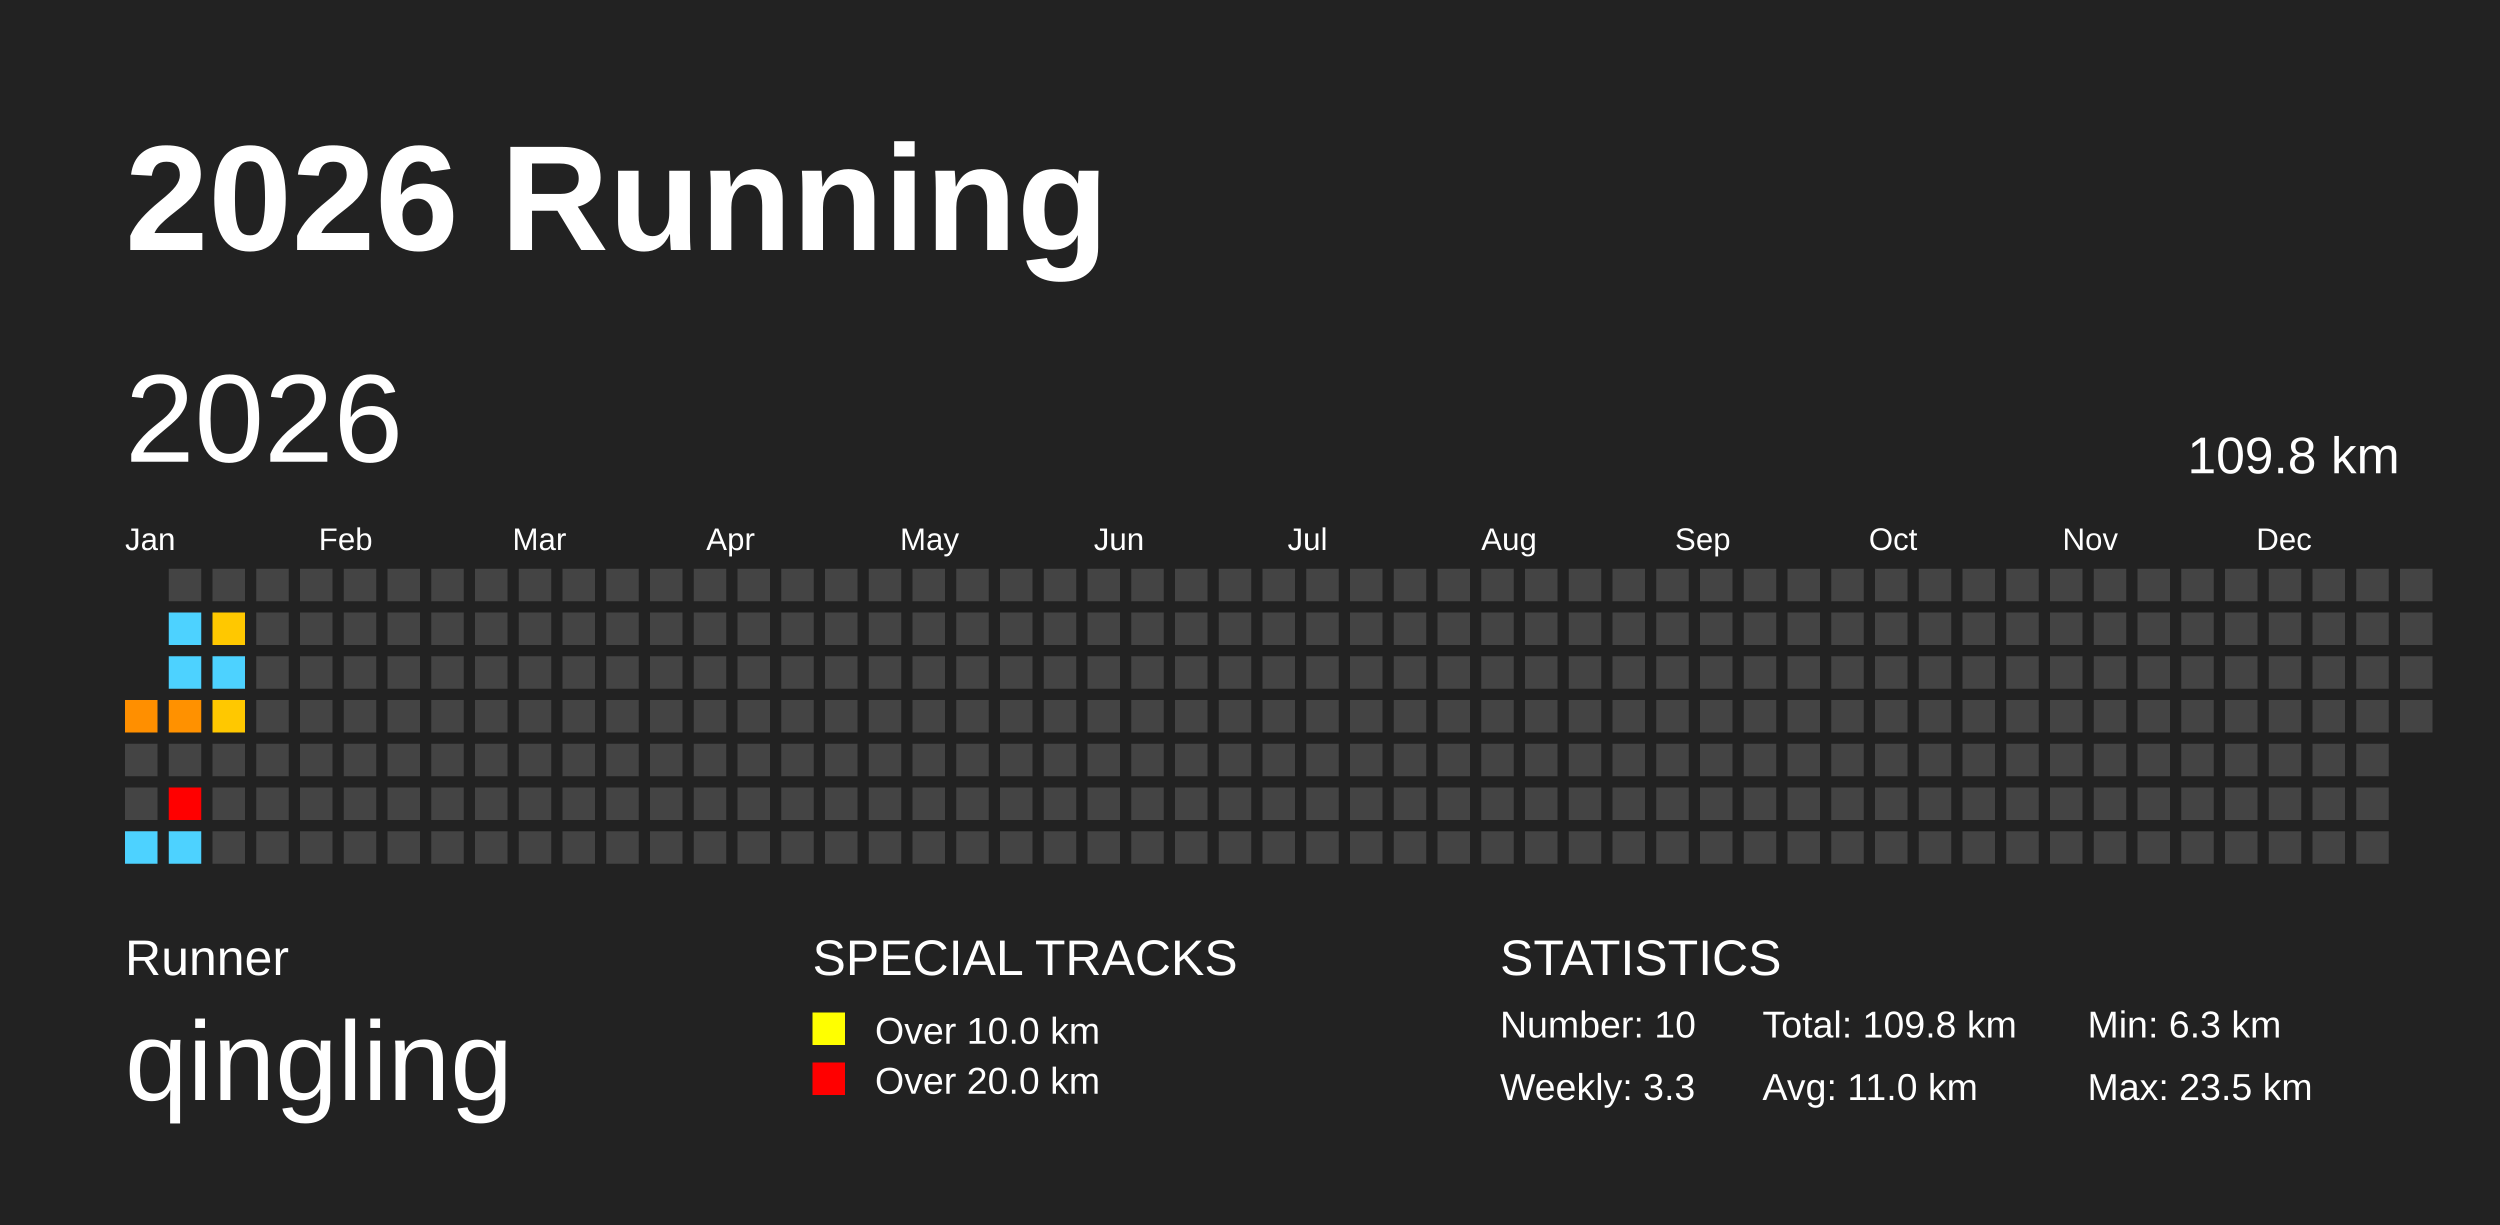
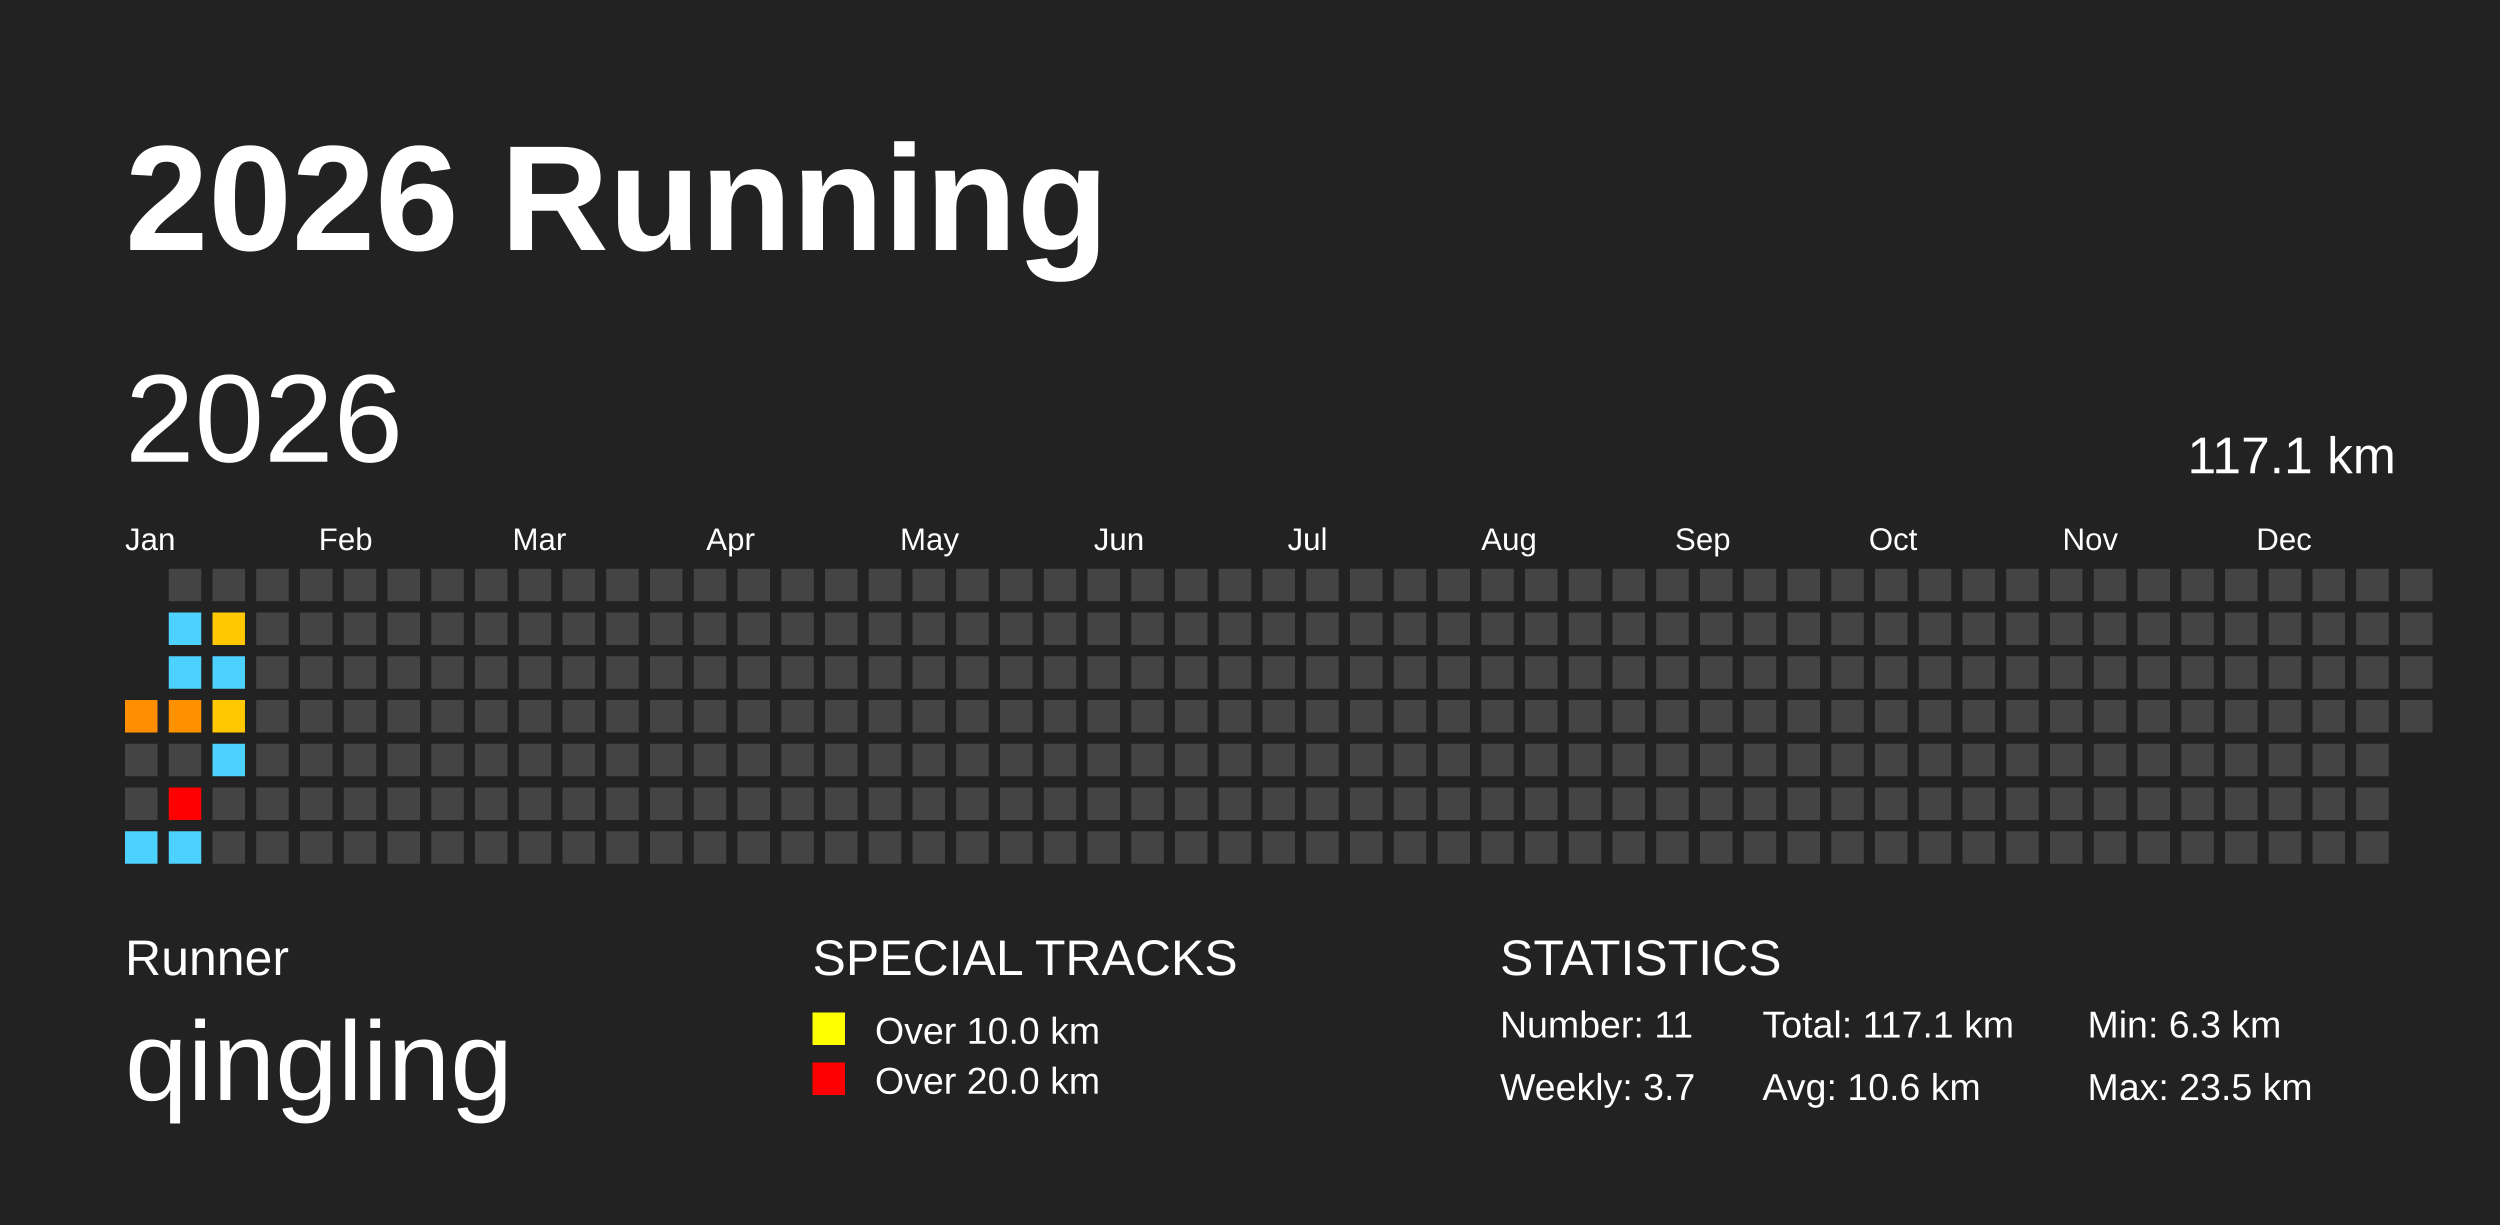
<svg xmlns="http://www.w3.org/2000/svg" baseProfile="full" height="98mm" version="1.1" viewBox="0,0,200,98" width="200mm">
  <defs />
  <rect fill="#222222" height="98" width="200" x="0" y="0" />
  <text fill="#FFFFFF" style="font-size:12px; font-family:Arial; font-weight:bold;" x="10" y="20">2026 Running</text>
  <text fill="#FFFFFF" style="font-size:4px; font-family:Arial" x="10" y="78">Runner</text>
  <text fill="#FFFFFF" style="font-size:9px; font-family:Arial" x="10" y="88">qingling</text>
  <text fill="#FFFFFF" style="font-size:4px; font-family:Arial" x="65" y="78">SPECIAL TRACKS</text>
  <rect fill="yellow" height="2.6" width="2.6" x="65" y="81" />
  <text fill="#FFFFFF" style="font-size:3px; font-family:Arial" x="70" y="83.5">Over 10.0 km</text>
  <rect fill="red" height="2.6" width="2.6" x="65" y="85" />
  <text fill="#FFFFFF" style="font-size:3px; font-family:Arial" x="70" y="87.5">Over 20.0 km</text>
  <text fill="#FFFFFF" style="font-size:4px; font-family:Arial" x="120" y="78">STATISTICS</text>
-   <text fill="#FFFFFF" style="font-size:3px; font-family:Arial" x="120" y="83">Number: 10</text>
-   <text fill="#FFFFFF" style="font-size:3px; font-family:Arial" x="120" y="88">Weekly: 3.3</text>
-   <text fill="#FFFFFF" style="font-size:3px; font-family:Arial" x="141" y="83">Total: 109.8 km</text>
-   <text fill="#FFFFFF" style="font-size:3px; font-family:Arial" x="141" y="88">Avg: 11.0 km</text>
+   <text fill="#FFFFFF" style="font-size:3px; font-family:Arial" x="120" y="83">Number: 11</text>
+   <text fill="#FFFFFF" style="font-size:3px; font-family:Arial" x="120" y="88">Weekly: 3.7</text>
+   <text fill="#FFFFFF" style="font-size:3px; font-family:Arial" x="141" y="83">Total: 117.1 km</text>
+   <text fill="#FFFFFF" style="font-size:3px; font-family:Arial" x="141" y="88">Avg: 10.6 km</text>
  <text fill="#FFFFFF" style="font-size:3px; font-family:Arial" x="167" y="83">Min: 6.3 km</text>
  <text fill="#FFFFFF" style="font-size:3px; font-family:Arial" x="167" y="88">Max: 23.5 km</text>
  <text dominant-baseline="hanging" fill="#FFFFFF" style="font-size:10.0px; font-family:Arial;" x="10" y="30">2026</text>
-   <text dominant-baseline="hanging" fill="#FFFFFF" style="font-size:4.125px; font-family:Arial;" x="175" y="35">109.8 km</text>
+   <text dominant-baseline="hanging" fill="#FFFFFF" style="font-size:4.125px; font-family:Arial;" x="175" y="35">117.1 km</text>
  <text fill="#FFFFFF" style="font-size:2.5px; font-family:Arial" x="10.0" y="44">Jan</text>
  <text fill="#FFFFFF" style="font-size:2.5px; font-family:Arial" x="25.5" y="44">Feb</text>
  <text fill="#FFFFFF" style="font-size:2.5px; font-family:Arial" x="41.0" y="44">Mar</text>
  <text fill="#FFFFFF" style="font-size:2.5px; font-family:Arial" x="56.5" y="44">Apr</text>
  <text fill="#FFFFFF" style="font-size:2.5px; font-family:Arial" x="72.0" y="44">May</text>
  <text fill="#FFFFFF" style="font-size:2.5px; font-family:Arial" x="87.5" y="44">Jun</text>
  <text fill="#FFFFFF" style="font-size:2.5px; font-family:Arial" x="103.0" y="44">Jul</text>
  <text fill="#FFFFFF" style="font-size:2.5px; font-family:Arial" x="118.5" y="44">Aug</text>
  <text fill="#FFFFFF" style="font-size:2.5px; font-family:Arial" x="134.0" y="44">Sep</text>
  <text fill="#FFFFFF" style="font-size:2.5px; font-family:Arial" x="149.5" y="44">Oct</text>
  <text fill="#FFFFFF" style="font-size:2.5px; font-family:Arial" x="165.0" y="44">Nov</text>
  <text fill="#FFFFFF" style="font-size:2.5px; font-family:Arial" x="180.5" y="44">Dec</text>
  <rect fill="#ff8f00" height="2.6" width="2.6" x="10.0" y="56.0" />
  <rect fill="#444444" height="2.6" width="2.6" x="10.0" y="59.5" />
  <rect fill="#444444" height="2.6" width="2.6" x="10.0" y="63.0" />
  <rect fill="#4dd2ff" height="2.6" width="2.6" x="10.0" y="66.5" />
  <rect fill="#444444" height="2.6" width="2.6" x="13.5" y="45.5" />
  <rect fill="#4dd2ff" height="2.6" width="2.6" x="13.5" y="49.0" />
  <rect fill="#4dd2ff" height="2.6" width="2.6" x="13.5" y="52.5" />
  <rect fill="#ff9100" height="2.6" width="2.6" x="13.5" y="56.0" />
  <rect fill="#444444" height="2.6" width="2.6" x="13.5" y="59.5" />
  <rect fill="red" height="2.6" width="2.6" x="13.5" y="63.0" />
  <rect fill="#4dd2ff" height="2.6" width="2.6" x="13.5" y="66.5" />
  <rect fill="#444444" height="2.6" width="2.6" x="17.0" y="45.5" />
  <rect fill="#ffc800" height="2.6" width="2.6" x="17.0" y="49.0" />
  <rect fill="#4dd2ff" height="2.6" width="2.6" x="17.0" y="52.5" />
  <rect fill="#ffc800" height="2.6" width="2.6" x="17.0" y="56.0" />
-   <rect fill="#444444" height="2.6" width="2.6" x="17.0" y="59.5" />
+   <rect fill="#4dd2ff" height="2.6" width="2.6" x="17.0" y="59.5" />
  <rect fill="#444444" height="2.6" width="2.6" x="17.0" y="63.0" />
  <rect fill="#444444" height="2.6" width="2.6" x="17.0" y="66.5" />
  <rect fill="#444444" height="2.6" width="2.6" x="20.5" y="45.5" />
  <rect fill="#444444" height="2.6" width="2.6" x="20.5" y="49.0" />
  <rect fill="#444444" height="2.6" width="2.6" x="20.5" y="52.5" />
  <rect fill="#444444" height="2.6" width="2.6" x="20.5" y="56.0" />
  <rect fill="#444444" height="2.6" width="2.6" x="20.5" y="59.5" />
  <rect fill="#444444" height="2.6" width="2.6" x="20.5" y="63.0" />
  <rect fill="#444444" height="2.6" width="2.6" x="20.5" y="66.5" />
  <rect fill="#444444" height="2.6" width="2.6" x="24.0" y="45.5" />
  <rect fill="#444444" height="2.6" width="2.6" x="24.0" y="49.0" />
  <rect fill="#444444" height="2.6" width="2.6" x="24.0" y="52.5" />
  <rect fill="#444444" height="2.6" width="2.6" x="24.0" y="56.0" />
  <rect fill="#444444" height="2.6" width="2.6" x="24.0" y="59.5" />
  <rect fill="#444444" height="2.6" width="2.6" x="24.0" y="63.0" />
  <rect fill="#444444" height="2.6" width="2.6" x="24.0" y="66.5" />
  <rect fill="#444444" height="2.6" width="2.6" x="27.5" y="45.5" />
  <rect fill="#444444" height="2.6" width="2.6" x="27.5" y="49.0" />
  <rect fill="#444444" height="2.6" width="2.6" x="27.5" y="52.5" />
  <rect fill="#444444" height="2.6" width="2.6" x="27.5" y="56.0" />
  <rect fill="#444444" height="2.6" width="2.6" x="27.5" y="59.5" />
  <rect fill="#444444" height="2.6" width="2.6" x="27.5" y="63.0" />
  <rect fill="#444444" height="2.6" width="2.6" x="27.5" y="66.5" />
  <rect fill="#444444" height="2.6" width="2.6" x="31.0" y="45.5" />
  <rect fill="#444444" height="2.6" width="2.6" x="31.0" y="49.0" />
  <rect fill="#444444" height="2.6" width="2.6" x="31.0" y="52.5" />
  <rect fill="#444444" height="2.6" width="2.6" x="31.0" y="56.0" />
  <rect fill="#444444" height="2.6" width="2.6" x="31.0" y="59.5" />
  <rect fill="#444444" height="2.6" width="2.6" x="31.0" y="63.0" />
  <rect fill="#444444" height="2.6" width="2.6" x="31.0" y="66.5" />
  <rect fill="#444444" height="2.6" width="2.6" x="34.5" y="45.5" />
  <rect fill="#444444" height="2.6" width="2.6" x="34.5" y="49.0" />
  <rect fill="#444444" height="2.6" width="2.6" x="34.5" y="52.5" />
  <rect fill="#444444" height="2.6" width="2.6" x="34.5" y="56.0" />
  <rect fill="#444444" height="2.6" width="2.6" x="34.5" y="59.5" />
  <rect fill="#444444" height="2.6" width="2.6" x="34.5" y="63.0" />
  <rect fill="#444444" height="2.6" width="2.6" x="34.5" y="66.5" />
  <rect fill="#444444" height="2.6" width="2.6" x="38.0" y="45.5" />
  <rect fill="#444444" height="2.6" width="2.6" x="38.0" y="49.0" />
  <rect fill="#444444" height="2.6" width="2.6" x="38.0" y="52.5" />
  <rect fill="#444444" height="2.6" width="2.6" x="38.0" y="56.0" />
  <rect fill="#444444" height="2.6" width="2.6" x="38.0" y="59.5" />
  <rect fill="#444444" height="2.6" width="2.6" x="38.0" y="63.0" />
  <rect fill="#444444" height="2.6" width="2.6" x="38.0" y="66.5" />
  <rect fill="#444444" height="2.6" width="2.6" x="41.5" y="45.5" />
  <rect fill="#444444" height="2.6" width="2.6" x="41.5" y="49.0" />
  <rect fill="#444444" height="2.6" width="2.6" x="41.5" y="52.5" />
  <rect fill="#444444" height="2.6" width="2.6" x="41.5" y="56.0" />
  <rect fill="#444444" height="2.6" width="2.6" x="41.5" y="59.5" />
  <rect fill="#444444" height="2.6" width="2.6" x="41.5" y="63.0" />
  <rect fill="#444444" height="2.6" width="2.6" x="41.5" y="66.5" />
  <rect fill="#444444" height="2.6" width="2.6" x="45.0" y="45.5" />
  <rect fill="#444444" height="2.6" width="2.6" x="45.0" y="49.0" />
  <rect fill="#444444" height="2.6" width="2.6" x="45.0" y="52.5" />
  <rect fill="#444444" height="2.6" width="2.6" x="45.0" y="56.0" />
  <rect fill="#444444" height="2.6" width="2.6" x="45.0" y="59.5" />
  <rect fill="#444444" height="2.6" width="2.6" x="45.0" y="63.0" />
  <rect fill="#444444" height="2.6" width="2.6" x="45.0" y="66.5" />
  <rect fill="#444444" height="2.6" width="2.6" x="48.5" y="45.5" />
  <rect fill="#444444" height="2.6" width="2.6" x="48.5" y="49.0" />
  <rect fill="#444444" height="2.6" width="2.6" x="48.5" y="52.5" />
  <rect fill="#444444" height="2.6" width="2.6" x="48.5" y="56.0" />
  <rect fill="#444444" height="2.6" width="2.6" x="48.5" y="59.5" />
  <rect fill="#444444" height="2.6" width="2.6" x="48.5" y="63.0" />
  <rect fill="#444444" height="2.6" width="2.6" x="48.5" y="66.5" />
  <rect fill="#444444" height="2.6" width="2.6" x="52.0" y="45.5" />
  <rect fill="#444444" height="2.6" width="2.6" x="52.0" y="49.0" />
  <rect fill="#444444" height="2.6" width="2.6" x="52.0" y="52.5" />
  <rect fill="#444444" height="2.6" width="2.6" x="52.0" y="56.0" />
  <rect fill="#444444" height="2.6" width="2.6" x="52.0" y="59.5" />
  <rect fill="#444444" height="2.6" width="2.6" x="52.0" y="63.0" />
  <rect fill="#444444" height="2.6" width="2.6" x="52.0" y="66.5" />
  <rect fill="#444444" height="2.6" width="2.6" x="55.5" y="45.5" />
  <rect fill="#444444" height="2.6" width="2.6" x="55.5" y="49.0" />
  <rect fill="#444444" height="2.6" width="2.6" x="55.5" y="52.5" />
  <rect fill="#444444" height="2.6" width="2.6" x="55.5" y="56.0" />
  <rect fill="#444444" height="2.6" width="2.6" x="55.5" y="59.5" />
  <rect fill="#444444" height="2.6" width="2.6" x="55.5" y="63.0" />
  <rect fill="#444444" height="2.6" width="2.6" x="55.5" y="66.5" />
  <rect fill="#444444" height="2.6" width="2.6" x="59.0" y="45.5" />
  <rect fill="#444444" height="2.6" width="2.6" x="59.0" y="49.0" />
  <rect fill="#444444" height="2.6" width="2.6" x="59.0" y="52.5" />
  <rect fill="#444444" height="2.6" width="2.6" x="59.0" y="56.0" />
  <rect fill="#444444" height="2.6" width="2.6" x="59.0" y="59.5" />
  <rect fill="#444444" height="2.6" width="2.6" x="59.0" y="63.0" />
  <rect fill="#444444" height="2.6" width="2.6" x="59.0" y="66.5" />
  <rect fill="#444444" height="2.6" width="2.6" x="62.5" y="45.5" />
  <rect fill="#444444" height="2.6" width="2.6" x="62.5" y="49.0" />
  <rect fill="#444444" height="2.6" width="2.6" x="62.5" y="52.5" />
  <rect fill="#444444" height="2.6" width="2.6" x="62.5" y="56.0" />
  <rect fill="#444444" height="2.6" width="2.6" x="62.5" y="59.5" />
  <rect fill="#444444" height="2.6" width="2.6" x="62.5" y="63.0" />
  <rect fill="#444444" height="2.6" width="2.6" x="62.5" y="66.5" />
  <rect fill="#444444" height="2.6" width="2.6" x="66.0" y="45.5" />
  <rect fill="#444444" height="2.6" width="2.6" x="66.0" y="49.0" />
  <rect fill="#444444" height="2.6" width="2.6" x="66.0" y="52.5" />
  <rect fill="#444444" height="2.6" width="2.6" x="66.0" y="56.0" />
  <rect fill="#444444" height="2.6" width="2.6" x="66.0" y="59.5" />
  <rect fill="#444444" height="2.6" width="2.6" x="66.0" y="63.0" />
  <rect fill="#444444" height="2.6" width="2.6" x="66.0" y="66.5" />
  <rect fill="#444444" height="2.6" width="2.6" x="69.5" y="45.5" />
  <rect fill="#444444" height="2.6" width="2.6" x="69.5" y="49.0" />
  <rect fill="#444444" height="2.6" width="2.6" x="69.5" y="52.5" />
  <rect fill="#444444" height="2.6" width="2.6" x="69.5" y="56.0" />
  <rect fill="#444444" height="2.6" width="2.6" x="69.5" y="59.5" />
  <rect fill="#444444" height="2.6" width="2.6" x="69.5" y="63.0" />
  <rect fill="#444444" height="2.6" width="2.6" x="69.5" y="66.5" />
  <rect fill="#444444" height="2.6" width="2.6" x="73.0" y="45.5" />
  <rect fill="#444444" height="2.6" width="2.6" x="73.0" y="49.0" />
  <rect fill="#444444" height="2.6" width="2.6" x="73.0" y="52.5" />
  <rect fill="#444444" height="2.6" width="2.6" x="73.0" y="56.0" />
  <rect fill="#444444" height="2.6" width="2.6" x="73.0" y="59.5" />
  <rect fill="#444444" height="2.6" width="2.6" x="73.0" y="63.0" />
  <rect fill="#444444" height="2.6" width="2.6" x="73.0" y="66.5" />
  <rect fill="#444444" height="2.6" width="2.6" x="76.5" y="45.5" />
  <rect fill="#444444" height="2.6" width="2.6" x="76.5" y="49.0" />
  <rect fill="#444444" height="2.6" width="2.6" x="76.5" y="52.5" />
  <rect fill="#444444" height="2.6" width="2.6" x="76.5" y="56.0" />
  <rect fill="#444444" height="2.6" width="2.6" x="76.5" y="59.5" />
  <rect fill="#444444" height="2.6" width="2.6" x="76.5" y="63.0" />
  <rect fill="#444444" height="2.6" width="2.6" x="76.5" y="66.5" />
  <rect fill="#444444" height="2.6" width="2.6" x="80.0" y="45.5" />
  <rect fill="#444444" height="2.6" width="2.6" x="80.0" y="49.0" />
  <rect fill="#444444" height="2.6" width="2.6" x="80.0" y="52.5" />
  <rect fill="#444444" height="2.6" width="2.6" x="80.0" y="56.0" />
  <rect fill="#444444" height="2.6" width="2.6" x="80.0" y="59.5" />
  <rect fill="#444444" height="2.6" width="2.6" x="80.0" y="63.0" />
  <rect fill="#444444" height="2.6" width="2.6" x="80.0" y="66.5" />
  <rect fill="#444444" height="2.6" width="2.6" x="83.5" y="45.5" />
  <rect fill="#444444" height="2.6" width="2.6" x="83.5" y="49.0" />
  <rect fill="#444444" height="2.6" width="2.6" x="83.5" y="52.5" />
  <rect fill="#444444" height="2.6" width="2.6" x="83.5" y="56.0" />
  <rect fill="#444444" height="2.6" width="2.6" x="83.5" y="59.5" />
  <rect fill="#444444" height="2.6" width="2.6" x="83.5" y="63.0" />
  <rect fill="#444444" height="2.6" width="2.6" x="83.5" y="66.5" />
  <rect fill="#444444" height="2.6" width="2.6" x="87.0" y="45.5" />
  <rect fill="#444444" height="2.6" width="2.6" x="87.0" y="49.0" />
  <rect fill="#444444" height="2.6" width="2.6" x="87.0" y="52.5" />
  <rect fill="#444444" height="2.6" width="2.6" x="87.0" y="56.0" />
  <rect fill="#444444" height="2.6" width="2.6" x="87.0" y="59.5" />
  <rect fill="#444444" height="2.6" width="2.6" x="87.0" y="63.0" />
  <rect fill="#444444" height="2.6" width="2.6" x="87.0" y="66.5" />
  <rect fill="#444444" height="2.6" width="2.6" x="90.5" y="45.5" />
  <rect fill="#444444" height="2.6" width="2.6" x="90.5" y="49.0" />
  <rect fill="#444444" height="2.6" width="2.6" x="90.5" y="52.5" />
  <rect fill="#444444" height="2.6" width="2.6" x="90.5" y="56.0" />
  <rect fill="#444444" height="2.6" width="2.6" x="90.5" y="59.5" />
  <rect fill="#444444" height="2.6" width="2.6" x="90.5" y="63.0" />
  <rect fill="#444444" height="2.6" width="2.6" x="90.5" y="66.5" />
  <rect fill="#444444" height="2.6" width="2.6" x="94.0" y="45.5" />
  <rect fill="#444444" height="2.6" width="2.6" x="94.0" y="49.0" />
  <rect fill="#444444" height="2.6" width="2.6" x="94.0" y="52.5" />
  <rect fill="#444444" height="2.6" width="2.6" x="94.0" y="56.0" />
  <rect fill="#444444" height="2.6" width="2.6" x="94.0" y="59.5" />
  <rect fill="#444444" height="2.6" width="2.6" x="94.0" y="63.0" />
  <rect fill="#444444" height="2.6" width="2.6" x="94.0" y="66.5" />
  <rect fill="#444444" height="2.6" width="2.6" x="97.5" y="45.5" />
  <rect fill="#444444" height="2.6" width="2.6" x="97.5" y="49.0" />
  <rect fill="#444444" height="2.6" width="2.6" x="97.5" y="52.5" />
  <rect fill="#444444" height="2.6" width="2.6" x="97.5" y="56.0" />
  <rect fill="#444444" height="2.6" width="2.6" x="97.5" y="59.5" />
  <rect fill="#444444" height="2.6" width="2.6" x="97.5" y="63.0" />
  <rect fill="#444444" height="2.6" width="2.6" x="97.5" y="66.5" />
  <rect fill="#444444" height="2.6" width="2.6" x="101.0" y="45.5" />
  <rect fill="#444444" height="2.6" width="2.6" x="101.0" y="49.0" />
  <rect fill="#444444" height="2.6" width="2.6" x="101.0" y="52.5" />
  <rect fill="#444444" height="2.6" width="2.6" x="101.0" y="56.0" />
  <rect fill="#444444" height="2.6" width="2.6" x="101.0" y="59.5" />
  <rect fill="#444444" height="2.6" width="2.6" x="101.0" y="63.0" />
  <rect fill="#444444" height="2.6" width="2.6" x="101.0" y="66.5" />
  <rect fill="#444444" height="2.6" width="2.6" x="104.5" y="45.5" />
  <rect fill="#444444" height="2.6" width="2.6" x="104.5" y="49.0" />
  <rect fill="#444444" height="2.6" width="2.6" x="104.5" y="52.5" />
  <rect fill="#444444" height="2.6" width="2.6" x="104.5" y="56.0" />
  <rect fill="#444444" height="2.6" width="2.6" x="104.5" y="59.5" />
  <rect fill="#444444" height="2.6" width="2.6" x="104.5" y="63.0" />
  <rect fill="#444444" height="2.6" width="2.6" x="104.5" y="66.5" />
  <rect fill="#444444" height="2.6" width="2.6" x="108.0" y="45.5" />
  <rect fill="#444444" height="2.6" width="2.6" x="108.0" y="49.0" />
  <rect fill="#444444" height="2.6" width="2.6" x="108.0" y="52.5" />
  <rect fill="#444444" height="2.6" width="2.6" x="108.0" y="56.0" />
  <rect fill="#444444" height="2.6" width="2.6" x="108.0" y="59.5" />
  <rect fill="#444444" height="2.6" width="2.6" x="108.0" y="63.0" />
  <rect fill="#444444" height="2.6" width="2.6" x="108.0" y="66.5" />
  <rect fill="#444444" height="2.6" width="2.6" x="111.5" y="45.5" />
  <rect fill="#444444" height="2.6" width="2.6" x="111.5" y="49.0" />
  <rect fill="#444444" height="2.6" width="2.6" x="111.5" y="52.5" />
  <rect fill="#444444" height="2.6" width="2.6" x="111.5" y="56.0" />
  <rect fill="#444444" height="2.6" width="2.6" x="111.5" y="59.5" />
  <rect fill="#444444" height="2.6" width="2.6" x="111.5" y="63.0" />
  <rect fill="#444444" height="2.6" width="2.6" x="111.5" y="66.5" />
  <rect fill="#444444" height="2.6" width="2.6" x="115.0" y="45.5" />
  <rect fill="#444444" height="2.6" width="2.6" x="115.0" y="49.0" />
  <rect fill="#444444" height="2.6" width="2.6" x="115.0" y="52.5" />
  <rect fill="#444444" height="2.6" width="2.6" x="115.0" y="56.0" />
  <rect fill="#444444" height="2.6" width="2.6" x="115.0" y="59.5" />
  <rect fill="#444444" height="2.6" width="2.6" x="115.0" y="63.0" />
  <rect fill="#444444" height="2.6" width="2.6" x="115.0" y="66.5" />
  <rect fill="#444444" height="2.6" width="2.6" x="118.5" y="45.5" />
  <rect fill="#444444" height="2.6" width="2.6" x="118.5" y="49.0" />
  <rect fill="#444444" height="2.6" width="2.6" x="118.5" y="52.5" />
  <rect fill="#444444" height="2.6" width="2.6" x="118.5" y="56.0" />
  <rect fill="#444444" height="2.6" width="2.6" x="118.5" y="59.5" />
  <rect fill="#444444" height="2.6" width="2.6" x="118.5" y="63.0" />
  <rect fill="#444444" height="2.6" width="2.6" x="118.5" y="66.5" />
  <rect fill="#444444" height="2.6" width="2.6" x="122.0" y="45.5" />
  <rect fill="#444444" height="2.6" width="2.6" x="122.0" y="49.0" />
  <rect fill="#444444" height="2.6" width="2.6" x="122.0" y="52.5" />
  <rect fill="#444444" height="2.6" width="2.6" x="122.0" y="56.0" />
  <rect fill="#444444" height="2.6" width="2.6" x="122.0" y="59.5" />
  <rect fill="#444444" height="2.6" width="2.6" x="122.0" y="63.0" />
  <rect fill="#444444" height="2.6" width="2.6" x="122.0" y="66.5" />
  <rect fill="#444444" height="2.6" width="2.6" x="125.5" y="45.5" />
  <rect fill="#444444" height="2.6" width="2.6" x="125.5" y="49.0" />
  <rect fill="#444444" height="2.6" width="2.6" x="125.5" y="52.5" />
  <rect fill="#444444" height="2.6" width="2.6" x="125.5" y="56.0" />
  <rect fill="#444444" height="2.6" width="2.6" x="125.5" y="59.5" />
  <rect fill="#444444" height="2.6" width="2.6" x="125.5" y="63.0" />
  <rect fill="#444444" height="2.6" width="2.6" x="125.5" y="66.5" />
  <rect fill="#444444" height="2.6" width="2.6" x="129.0" y="45.5" />
  <rect fill="#444444" height="2.6" width="2.6" x="129.0" y="49.0" />
  <rect fill="#444444" height="2.6" width="2.6" x="129.0" y="52.5" />
  <rect fill="#444444" height="2.6" width="2.6" x="129.0" y="56.0" />
  <rect fill="#444444" height="2.6" width="2.6" x="129.0" y="59.5" />
  <rect fill="#444444" height="2.6" width="2.6" x="129.0" y="63.0" />
  <rect fill="#444444" height="2.6" width="2.6" x="129.0" y="66.5" />
  <rect fill="#444444" height="2.6" width="2.6" x="132.5" y="45.5" />
  <rect fill="#444444" height="2.6" width="2.6" x="132.5" y="49.0" />
  <rect fill="#444444" height="2.6" width="2.6" x="132.5" y="52.5" />
  <rect fill="#444444" height="2.6" width="2.6" x="132.5" y="56.0" />
  <rect fill="#444444" height="2.6" width="2.6" x="132.5" y="59.5" />
  <rect fill="#444444" height="2.6" width="2.6" x="132.5" y="63.0" />
  <rect fill="#444444" height="2.6" width="2.6" x="132.5" y="66.5" />
  <rect fill="#444444" height="2.6" width="2.6" x="136.0" y="45.5" />
  <rect fill="#444444" height="2.6" width="2.6" x="136.0" y="49.0" />
  <rect fill="#444444" height="2.6" width="2.6" x="136.0" y="52.5" />
  <rect fill="#444444" height="2.6" width="2.6" x="136.0" y="56.0" />
  <rect fill="#444444" height="2.6" width="2.6" x="136.0" y="59.5" />
  <rect fill="#444444" height="2.6" width="2.6" x="136.0" y="63.0" />
  <rect fill="#444444" height="2.6" width="2.6" x="136.0" y="66.5" />
  <rect fill="#444444" height="2.6" width="2.6" x="139.5" y="45.5" />
  <rect fill="#444444" height="2.6" width="2.6" x="139.5" y="49.0" />
  <rect fill="#444444" height="2.6" width="2.6" x="139.5" y="52.5" />
  <rect fill="#444444" height="2.6" width="2.6" x="139.5" y="56.0" />
  <rect fill="#444444" height="2.6" width="2.6" x="139.5" y="59.5" />
  <rect fill="#444444" height="2.6" width="2.6" x="139.5" y="63.0" />
  <rect fill="#444444" height="2.6" width="2.6" x="139.5" y="66.5" />
  <rect fill="#444444" height="2.6" width="2.6" x="143.0" y="45.5" />
  <rect fill="#444444" height="2.6" width="2.6" x="143.0" y="49.0" />
  <rect fill="#444444" height="2.6" width="2.6" x="143.0" y="52.5" />
  <rect fill="#444444" height="2.6" width="2.6" x="143.0" y="56.0" />
  <rect fill="#444444" height="2.6" width="2.6" x="143.0" y="59.5" />
  <rect fill="#444444" height="2.6" width="2.6" x="143.0" y="63.0" />
  <rect fill="#444444" height="2.6" width="2.6" x="143.0" y="66.5" />
  <rect fill="#444444" height="2.6" width="2.6" x="146.5" y="45.5" />
  <rect fill="#444444" height="2.6" width="2.6" x="146.5" y="49.0" />
  <rect fill="#444444" height="2.6" width="2.6" x="146.5" y="52.5" />
  <rect fill="#444444" height="2.6" width="2.6" x="146.5" y="56.0" />
  <rect fill="#444444" height="2.6" width="2.6" x="146.5" y="59.5" />
  <rect fill="#444444" height="2.6" width="2.6" x="146.5" y="63.0" />
  <rect fill="#444444" height="2.6" width="2.6" x="146.5" y="66.5" />
  <rect fill="#444444" height="2.6" width="2.6" x="150.0" y="45.5" />
  <rect fill="#444444" height="2.6" width="2.6" x="150.0" y="49.0" />
  <rect fill="#444444" height="2.6" width="2.6" x="150.0" y="52.5" />
  <rect fill="#444444" height="2.6" width="2.6" x="150.0" y="56.0" />
  <rect fill="#444444" height="2.6" width="2.6" x="150.0" y="59.5" />
  <rect fill="#444444" height="2.6" width="2.6" x="150.0" y="63.0" />
  <rect fill="#444444" height="2.6" width="2.6" x="150.0" y="66.5" />
  <rect fill="#444444" height="2.6" width="2.6" x="153.5" y="45.5" />
  <rect fill="#444444" height="2.6" width="2.6" x="153.5" y="49.0" />
  <rect fill="#444444" height="2.6" width="2.6" x="153.5" y="52.5" />
  <rect fill="#444444" height="2.6" width="2.6" x="153.5" y="56.0" />
  <rect fill="#444444" height="2.6" width="2.6" x="153.5" y="59.5" />
  <rect fill="#444444" height="2.6" width="2.6" x="153.5" y="63.0" />
  <rect fill="#444444" height="2.6" width="2.6" x="153.5" y="66.5" />
  <rect fill="#444444" height="2.6" width="2.6" x="157.0" y="45.5" />
  <rect fill="#444444" height="2.6" width="2.6" x="157.0" y="49.0" />
  <rect fill="#444444" height="2.6" width="2.6" x="157.0" y="52.5" />
  <rect fill="#444444" height="2.6" width="2.6" x="157.0" y="56.0" />
  <rect fill="#444444" height="2.6" width="2.6" x="157.0" y="59.5" />
  <rect fill="#444444" height="2.6" width="2.6" x="157.0" y="63.0" />
  <rect fill="#444444" height="2.6" width="2.6" x="157.0" y="66.5" />
  <rect fill="#444444" height="2.6" width="2.6" x="160.5" y="45.5" />
  <rect fill="#444444" height="2.6" width="2.6" x="160.5" y="49.0" />
  <rect fill="#444444" height="2.6" width="2.6" x="160.5" y="52.5" />
  <rect fill="#444444" height="2.6" width="2.6" x="160.5" y="56.0" />
  <rect fill="#444444" height="2.6" width="2.6" x="160.5" y="59.5" />
  <rect fill="#444444" height="2.6" width="2.6" x="160.5" y="63.0" />
  <rect fill="#444444" height="2.6" width="2.6" x="160.5" y="66.5" />
  <rect fill="#444444" height="2.6" width="2.6" x="164.0" y="45.5" />
  <rect fill="#444444" height="2.6" width="2.6" x="164.0" y="49.0" />
  <rect fill="#444444" height="2.6" width="2.6" x="164.0" y="52.5" />
  <rect fill="#444444" height="2.6" width="2.6" x="164.0" y="56.0" />
  <rect fill="#444444" height="2.6" width="2.6" x="164.0" y="59.5" />
  <rect fill="#444444" height="2.6" width="2.6" x="164.0" y="63.0" />
  <rect fill="#444444" height="2.6" width="2.6" x="164.0" y="66.5" />
  <rect fill="#444444" height="2.6" width="2.6" x="167.5" y="45.5" />
  <rect fill="#444444" height="2.6" width="2.6" x="167.5" y="49.0" />
  <rect fill="#444444" height="2.6" width="2.6" x="167.5" y="52.5" />
  <rect fill="#444444" height="2.6" width="2.6" x="167.5" y="56.0" />
  <rect fill="#444444" height="2.6" width="2.6" x="167.5" y="59.5" />
  <rect fill="#444444" height="2.6" width="2.6" x="167.5" y="63.0" />
  <rect fill="#444444" height="2.6" width="2.6" x="167.5" y="66.5" />
  <rect fill="#444444" height="2.6" width="2.6" x="171.0" y="45.5" />
  <rect fill="#444444" height="2.6" width="2.6" x="171.0" y="49.0" />
  <rect fill="#444444" height="2.6" width="2.6" x="171.0" y="52.5" />
  <rect fill="#444444" height="2.6" width="2.6" x="171.0" y="56.0" />
  <rect fill="#444444" height="2.6" width="2.6" x="171.0" y="59.5" />
  <rect fill="#444444" height="2.6" width="2.6" x="171.0" y="63.0" />
  <rect fill="#444444" height="2.6" width="2.6" x="171.0" y="66.5" />
  <rect fill="#444444" height="2.6" width="2.6" x="174.5" y="45.5" />
  <rect fill="#444444" height="2.6" width="2.6" x="174.5" y="49.0" />
  <rect fill="#444444" height="2.6" width="2.6" x="174.5" y="52.5" />
  <rect fill="#444444" height="2.6" width="2.6" x="174.5" y="56.0" />
  <rect fill="#444444" height="2.6" width="2.6" x="174.5" y="59.5" />
  <rect fill="#444444" height="2.6" width="2.6" x="174.5" y="63.0" />
  <rect fill="#444444" height="2.6" width="2.6" x="174.5" y="66.5" />
  <rect fill="#444444" height="2.6" width="2.6" x="178.0" y="45.5" />
  <rect fill="#444444" height="2.6" width="2.6" x="178.0" y="49.0" />
  <rect fill="#444444" height="2.6" width="2.6" x="178.0" y="52.5" />
  <rect fill="#444444" height="2.6" width="2.6" x="178.0" y="56.0" />
  <rect fill="#444444" height="2.6" width="2.6" x="178.0" y="59.5" />
  <rect fill="#444444" height="2.6" width="2.6" x="178.0" y="63.0" />
  <rect fill="#444444" height="2.6" width="2.6" x="178.0" y="66.5" />
  <rect fill="#444444" height="2.6" width="2.6" x="181.5" y="45.5" />
  <rect fill="#444444" height="2.6" width="2.6" x="181.5" y="49.0" />
  <rect fill="#444444" height="2.6" width="2.6" x="181.5" y="52.5" />
  <rect fill="#444444" height="2.6" width="2.6" x="181.5" y="56.0" />
  <rect fill="#444444" height="2.6" width="2.6" x="181.5" y="59.5" />
  <rect fill="#444444" height="2.6" width="2.6" x="181.5" y="63.0" />
  <rect fill="#444444" height="2.6" width="2.6" x="181.5" y="66.5" />
  <rect fill="#444444" height="2.6" width="2.6" x="185.0" y="45.5" />
  <rect fill="#444444" height="2.6" width="2.6" x="185.0" y="49.0" />
  <rect fill="#444444" height="2.6" width="2.6" x="185.0" y="52.5" />
  <rect fill="#444444" height="2.6" width="2.6" x="185.0" y="56.0" />
  <rect fill="#444444" height="2.6" width="2.6" x="185.0" y="59.5" />
  <rect fill="#444444" height="2.6" width="2.6" x="185.0" y="63.0" />
  <rect fill="#444444" height="2.6" width="2.6" x="185.0" y="66.5" />
  <rect fill="#444444" height="2.6" width="2.6" x="188.5" y="45.5" />
  <rect fill="#444444" height="2.6" width="2.6" x="188.5" y="49.0" />
  <rect fill="#444444" height="2.6" width="2.6" x="188.5" y="52.5" />
  <rect fill="#444444" height="2.6" width="2.6" x="188.5" y="56.0" />
  <rect fill="#444444" height="2.6" width="2.6" x="188.5" y="59.5" />
  <rect fill="#444444" height="2.6" width="2.6" x="188.5" y="63.0" />
  <rect fill="#444444" height="2.6" width="2.6" x="188.5" y="66.5" />
  <rect fill="#444444" height="2.6" width="2.6" x="192.0" y="45.5" />
  <rect fill="#444444" height="2.6" width="2.6" x="192.0" y="49.0" />
  <rect fill="#444444" height="2.6" width="2.6" x="192.0" y="52.5" />
  <rect fill="#444444" height="2.6" width="2.6" x="192.0" y="56.0" />
</svg>
